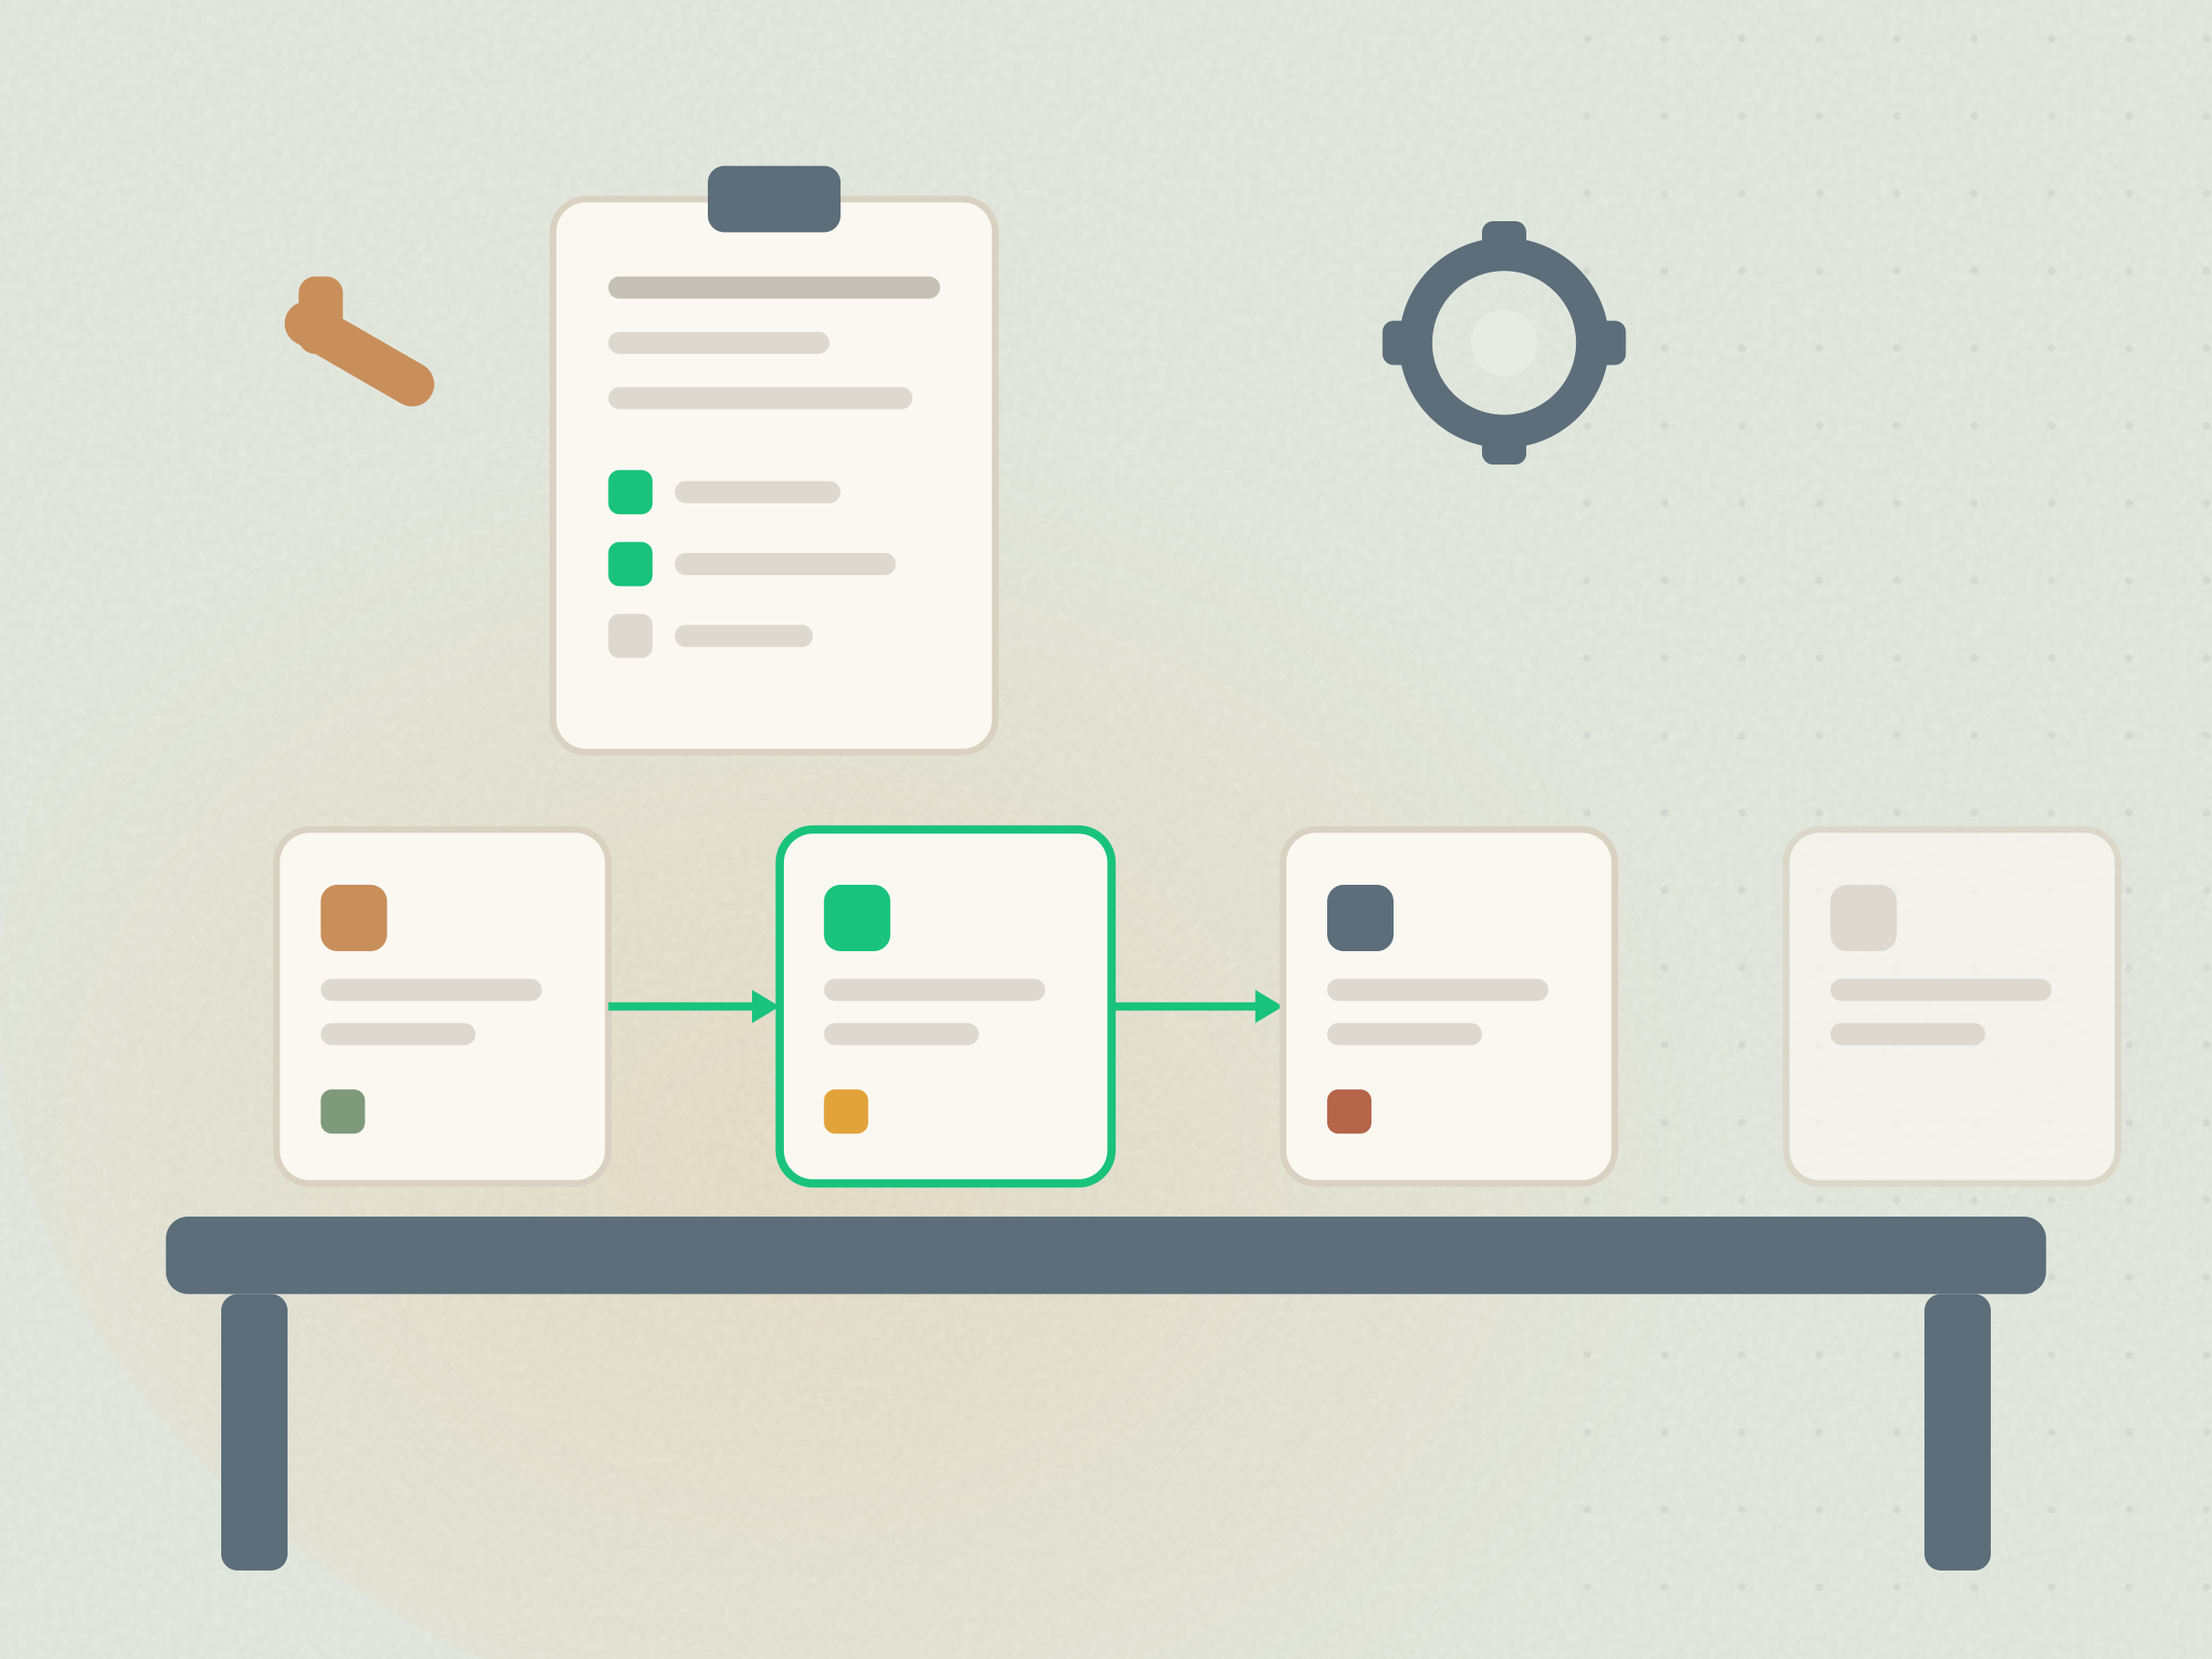
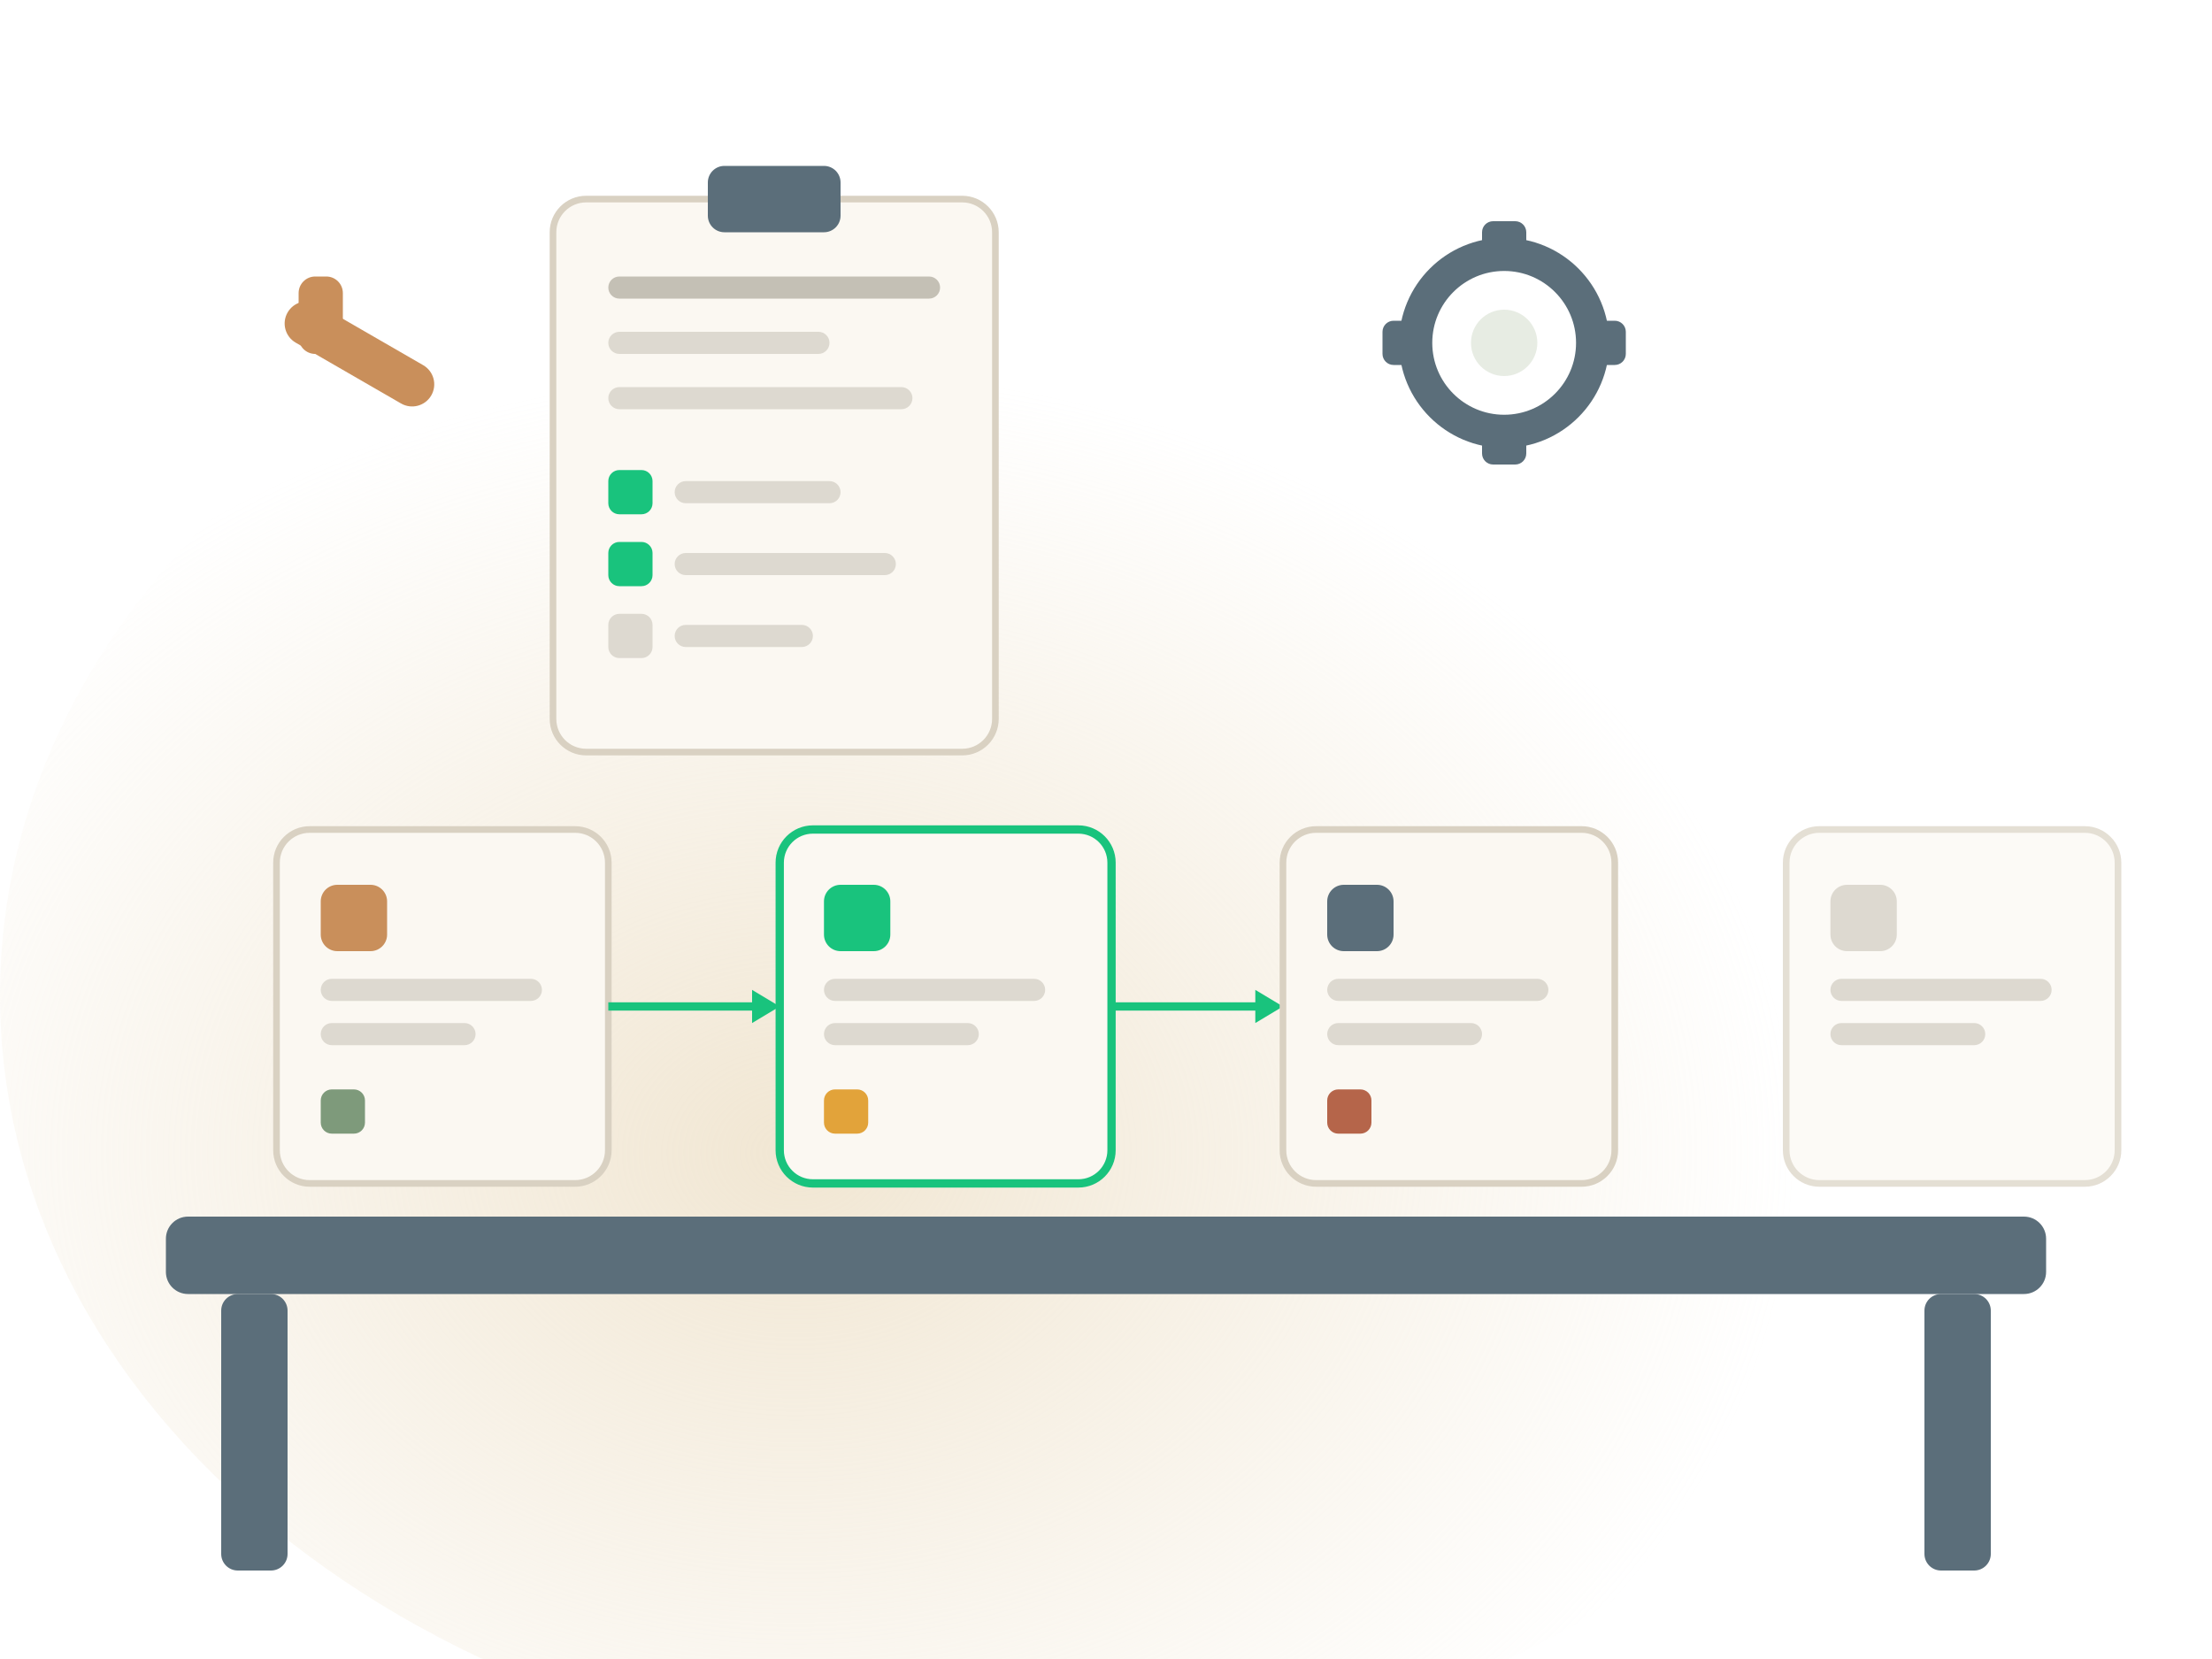
<svg xmlns="http://www.w3.org/2000/svg" viewBox="0 0 400 300" width="400" height="300">
  <style>@keyframes gi-drift-y { 0%,100%{transform:translateY(0)} 50%{transform:translateY(-6px)} }
@keyframes gi-drift-x { 0%,100%{transform:translateX(0)} 50%{transform:translateX(5px)} }
@keyframes gi-pulse-op { 0%,100%{opacity:1} 50%{opacity:0.55} }
@keyframes gi-stamp-in { 0%{transform:scale(1.4);opacity:0} 15%{transform:scale(0.9);opacity:1} 25%{transform:scale(1)} 100%{transform:scale(1)} }
@keyframes gi-slide-right { 0%{transform:translateX(-18px);opacity:0} 20%{transform:translateX(0);opacity:1} 80%{transform:translateX(0);opacity:1} 100%{transform:translateX(18px);opacity:0} }
@keyframes gi-travel-line { 0%{stroke-dashoffset:60} 100%{stroke-dashoffset:0} }
@keyframes gi-bob { 0%,100%{transform:translateY(0)} 50%{transform:translateY(-4px)} }
@keyframes gi-fade-cycle { 0%,15%{opacity:0} 25%,75%{opacity:1} 85%,100%{opacity:0} }
@keyframes gi-grow-bar { from{transform:scaleY(0)} to{transform:scaleY(1)} }
@keyframes gi-rise-bar { 0%,100%{transform:scaleY(0.4)} 50%{transform:scaleY(1)} }
@keyframes gi-spin-slow { from{transform:rotate(0deg)} to{transform:rotate(360deg)} }
@keyframes gi-blink { 0%,90%,100%{opacity:1} 95%{opacity:0} }


[style*="gi-stamp-in"],[style*="gi-grow-bar"],[style*="gi-rise-bar"]{transform-box:fill-box;transform-origin:center}
[style*="gi-grow-bar"],[style*="gi-rise-bar"]{transform-origin:center bottom}
@media (prefers-reduced-motion: reduce){*{animation:none!important}}
</style>
  <defs>
    <filter id="grain8">
      <feTurbulence type="fractalNoise" baseFrequency="0.65" numOctaves="3" stitchTiles="stitch" />
      <feColorMatrix type="saturate" values="0" />
      <feBlend in="SourceGraphic" mode="overlay" />
      <feComposite in2="SourceGraphic" operator="in" />
    </filter>
    <radialGradient id="b8a" cx="40%" cy="60%" r="50%">
      <stop offset="0%" stop-color="#EBDCC0" stop-opacity="0.7" />
      <stop offset="100%" stop-color="#EBDCC0" stop-opacity="0" />
    </radialGradient>
    <pattern id="d8" width="14" height="14" patternUnits="userSpaceOnUse">
      <circle cx="7" cy="7" r="0.7" fill="#2A2B28" opacity="0.13" />
    </pattern>
  </defs>
-   <rect width="400" height="300" fill="#E7ECE3" />
  <ellipse cx="180" cy="180" rx="180" ry="140" fill="url(#b8a)" />
-   <rect x="280" y="0" width="120" height="300" fill="url(#d8)" opacity="0.5" />
-   <rect width="400" height="300" filter="url(#grain8)" opacity="0.04" fill="#2A2B28" />
  <rect x="30" y="220" width="340" height="14" rx="4" fill="#5B6E7A" />
  <rect x="40" y="234" width="12" height="50" rx="3" fill="#5B6E7A" />
  <rect x="348" y="234" width="12" height="50" rx="3" fill="#5B6E7A" />
  <g style="animation:gi-drift-y 9s ease-in-out infinite 0.2s">
    <rect x="50" y="150" width="60" height="64" rx="6" fill="#FBF8F2" stroke="#D9D1C2" stroke-width="1.2" />
    <rect x="58" y="160" width="12" height="12" rx="3" fill="#C98F5B" />
    <rect x="58" y="177" width="40" height="4" rx="2" fill="#DDD9D0" />
    <rect x="58" y="185" width="28" height="4" rx="2" fill="#DDD9D0" />
    <rect x="58" y="197" width="8" height="8" rx="2" fill="#7E9A7B" />
  </g>
  <g style="animation:gi-pulse-op 3s ease-in-out infinite 0s">
    <line x1="110" y1="182" x2="138" y2="182" stroke="#19C37D" stroke-width="1.5" />
    <polygon points="136,179 141,182 136,185" fill="#19C37D" />
  </g>
  <g style="animation:gi-drift-y 10s ease-in-out infinite 0.7s">
    <rect x="141" y="150" width="60" height="64" rx="6" fill="#FBF8F2" stroke="#19C37D" stroke-width="1.5" />
    <rect x="149" y="160" width="12" height="12" rx="3" fill="#19C37D" />
    <rect x="149" y="177" width="40" height="4" rx="2" fill="#DDD9D0" />
    <rect x="149" y="185" width="28" height="4" rx="2" fill="#DDD9D0" />
    <rect x="149" y="197" width="8" height="8" rx="2" fill="#E2A33A" />
  </g>
  <g style="animation:gi-pulse-op 3s ease-in-out infinite 0.6s">
    <line x1="201" y1="182" x2="229" y2="182" stroke="#19C37D" stroke-width="1.5" />
    <polygon points="227,179 232,182 227,185" fill="#19C37D" />
  </g>
  <g style="animation:gi-drift-y 11s ease-in-out infinite 1.2s">
    <rect x="232" y="150" width="60" height="64" rx="6" fill="#FBF8F2" stroke="#D9D1C2" stroke-width="1.2" />
    <rect x="240" y="160" width="12" height="12" rx="3" fill="#5B6E7A" />
    <rect x="240" y="177" width="40" height="4" rx="2" fill="#DDD9D0" />
    <rect x="240" y="185" width="28" height="4" rx="2" fill="#DDD9D0" />
    <rect x="240" y="197" width="8" height="8" rx="2" fill="#B5654A" />
  </g>
  <g style="animation:gi-drift-y 9s ease-in-out infinite 0s">
    <rect x="323" y="150" width="60" height="64" rx="6" fill="#FBF8F2" stroke="#D9D1C2" stroke-width="1.2" opacity="0.7" />
    <rect x="331" y="160" width="12" height="12" rx="3" fill="#DDD9D0" />
    <rect x="331" y="177" width="40" height="4" rx="2" fill="#DDD9D0" />
    <rect x="331" y="185" width="28" height="4" rx="2" fill="#DDD9D0" />
  </g>
  <g transform="translate(50,50)">
    <g style="animation:gi-bob 12s ease-in-out infinite 0.5s">
      <rect x="0" y="10" width="30" height="8" rx="4" fill="#C98F5B" transform="rotate(30 15 14)" />
      <rect x="4" y="0" width="8" height="14" rx="3" fill="#C98F5B" />
    </g>
  </g>
  <g transform="translate(100,30)">
    <g style="animation:gi-bob 10s ease-in-out infinite 1s">
      <rect x="0" y="6" width="80" height="100" rx="6" fill="#FBF8F2" stroke="#D9D1C2" stroke-width="1.2" />
      <rect x="28" y="0" width="24" height="12" rx="3" fill="#5B6E7A" />
      <rect x="10" y="20" width="60" height="4" rx="2" fill="#C4C0B5" />
      <rect x="10" y="30" width="40" height="4" rx="2" fill="#DDD9D0" />
      <rect x="10" y="40" width="55" height="4" rx="2" fill="#DDD9D0" />
      <rect x="10" y="55" width="8" height="8" rx="2" fill="#19C37D" />
      <rect x="22" y="57" width="30" height="4" rx="2" fill="#DDD9D0" />
      <rect x="10" y="68" width="8" height="8" rx="2" fill="#19C37D" />
      <rect x="22" y="70" width="40" height="4" rx="2" fill="#DDD9D0" />
      <rect x="10" y="81" width="8" height="8" rx="2" fill="#DDD9D0" />
      <rect x="22" y="83" width="25" height="4" rx="2" fill="#DDD9D0" />
    </g>
  </g>
  <g transform="translate(250,40)">
    <g style="animation:gi-spin-slow 18s linear infinite">
      <circle cx="22" cy="22" r="16" fill="none" stroke="#5B6E7A" stroke-width="6" />
      <rect x="18" y="0" width="8" height="8" rx="2" fill="#5B6E7A" />
      <rect x="18" y="36" width="8" height="8" rx="2" fill="#5B6E7A" />
      <rect x="0" y="18" width="8" height="8" rx="2" fill="#5B6E7A" />
      <rect x="36" y="18" width="8" height="8" rx="2" fill="#5B6E7A" />
      <circle cx="22" cy="22" r="6" fill="#E7ECE3" />
    </g>
  </g>
</svg>
